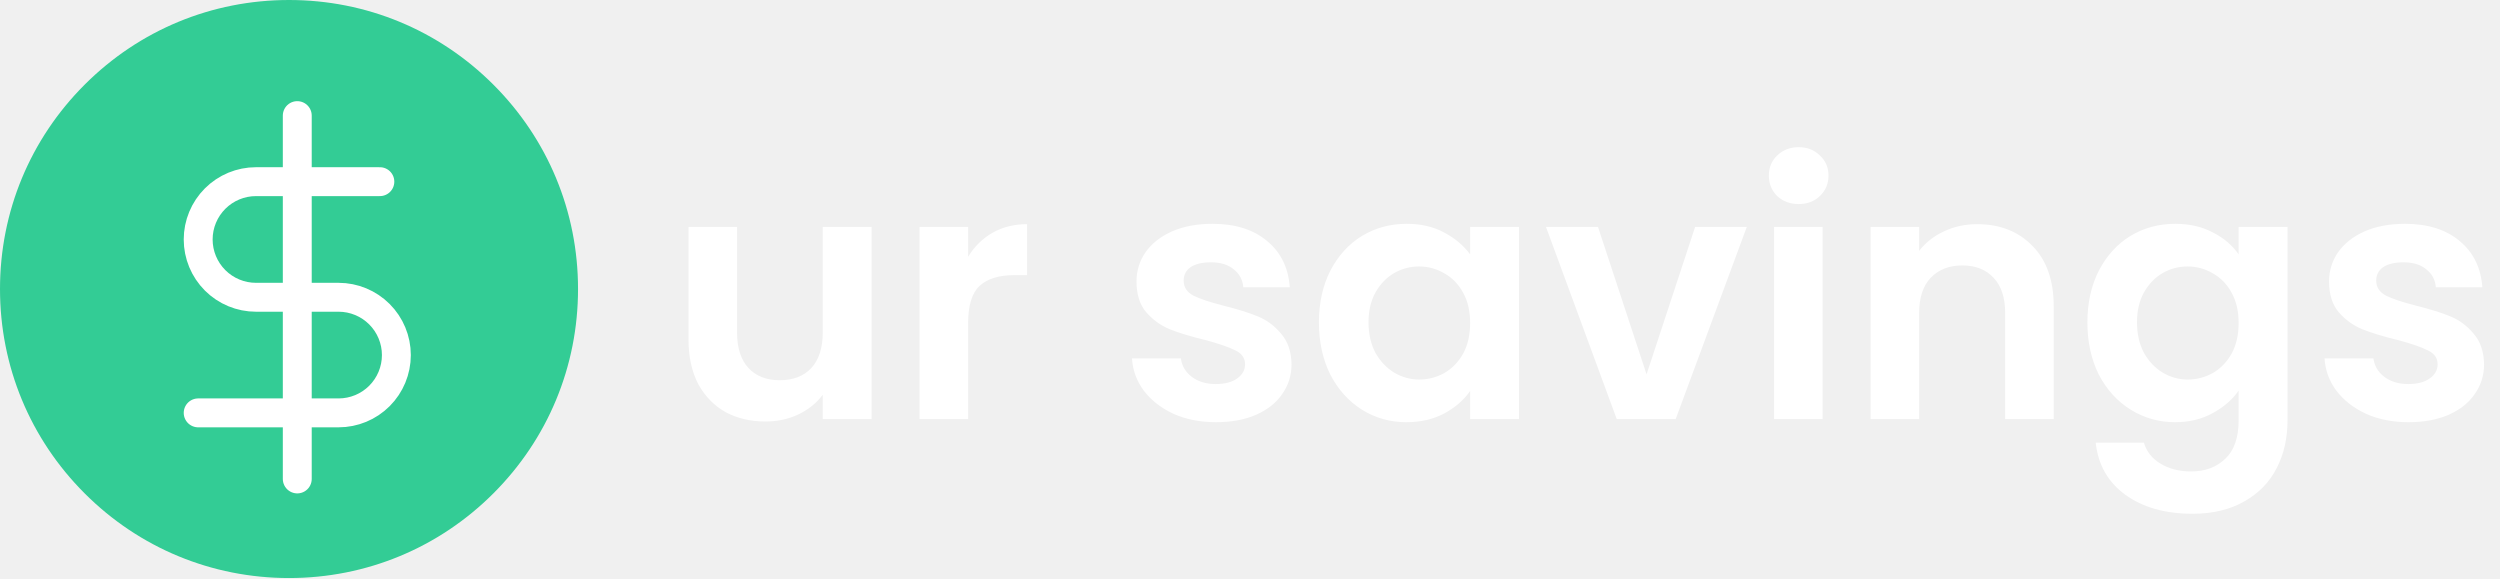
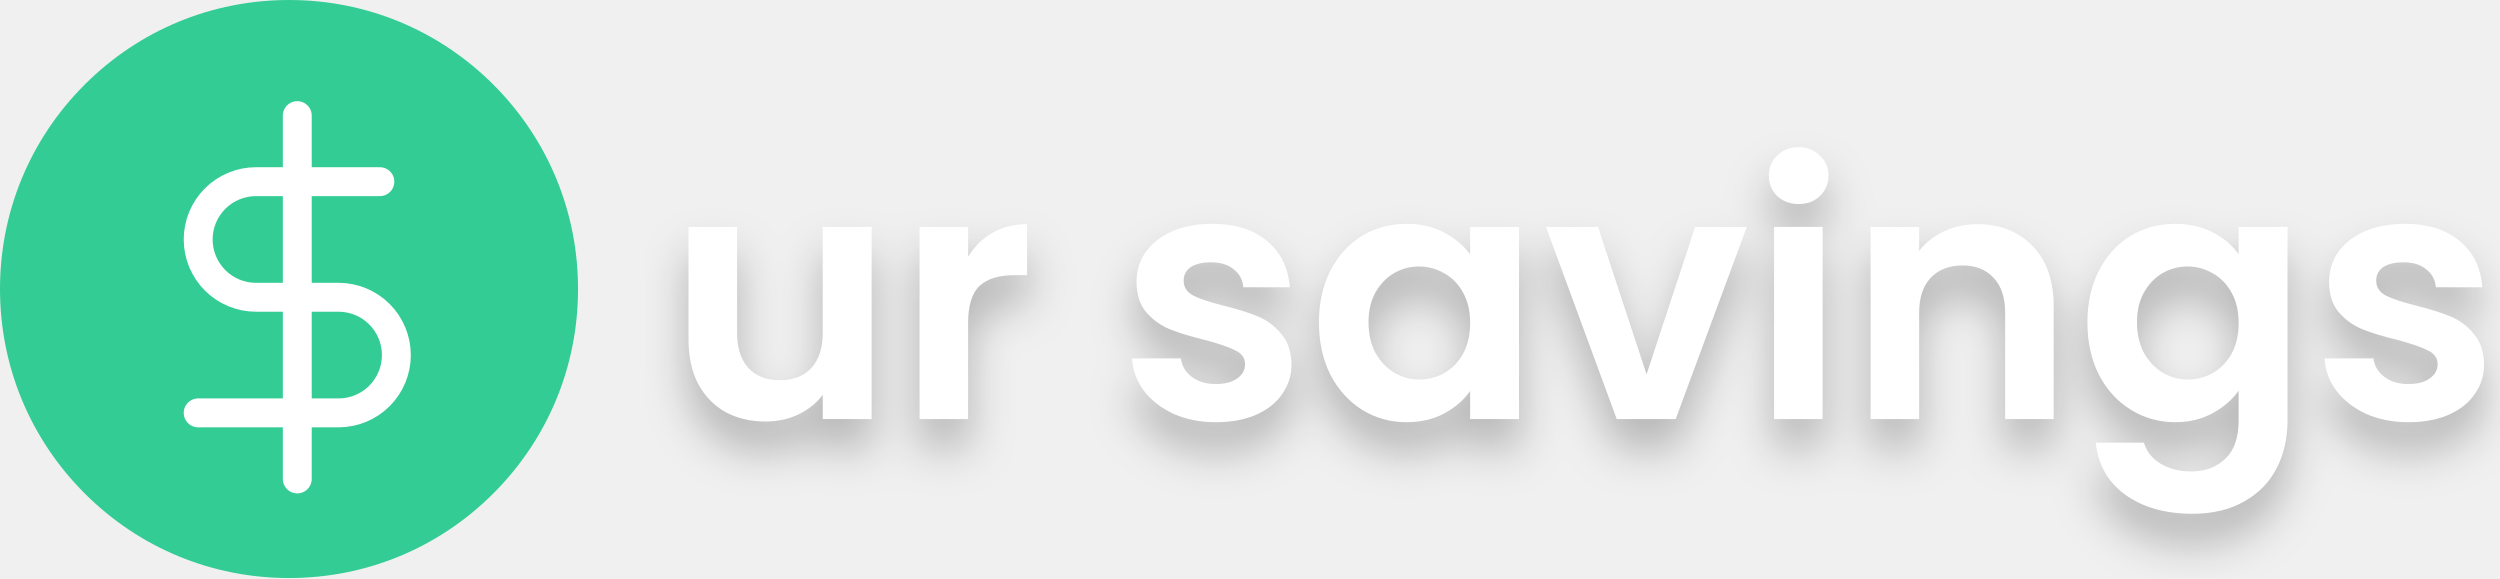
<svg xmlns="http://www.w3.org/2000/svg" width="173" height="40" viewBox="0 0 173 40" fill="none">
-   <path d="M34.142 5.858C30.365 2.08 25.342 0 20 0C14.658 0 9.635 2.08 5.858 5.858C2.08 9.635 0 14.658 0 20C0 25.342 2.08 30.365 5.858 34.142C9.635 37.92 14.658 40 20 40C25.342 40 30.365 37.92 34.142 34.142C37.92 30.365 40 25.342 40 20C40 14.658 37.92 9.635 34.142 5.858Z" fill="#33CC95" />
-   <path d="M20.571 8V33.143" stroke="white" stroke-width="2" stroke-linecap="round" stroke-linejoin="round" />
-   <path d="M26.286 12.571H17.714C16.653 12.571 15.636 12.993 14.886 13.743C14.136 14.493 13.714 15.511 13.714 16.571C13.714 17.632 14.136 18.65 14.886 19.4C15.636 20.15 16.653 20.571 17.714 20.571H23.429C24.489 20.571 25.507 20.993 26.257 21.743C27.007 22.493 27.429 23.511 27.429 24.571C27.429 25.632 27.007 26.65 26.257 27.4C25.507 28.15 24.489 28.571 23.429 28.571H13.714" stroke="white" stroke-width="2" stroke-linecap="round" stroke-linejoin="round" />
-   <path d="M60.317 15.704V29H56.933V27.32C56.501 27.896 55.933 28.352 55.229 28.688C54.541 29.008 53.789 29.168 52.973 29.168C51.933 29.168 51.013 28.952 50.213 28.52C49.413 28.072 48.781 27.424 48.317 26.576C47.869 25.712 47.645 24.688 47.645 23.504V15.704H51.005V23.024C51.005 24.08 51.269 24.896 51.797 25.472C52.325 26.032 53.045 26.312 53.957 26.312C54.885 26.312 55.613 26.032 56.141 25.472C56.669 24.896 56.933 24.08 56.933 23.024V15.704H60.317ZM66.993 17.768C67.425 17.064 67.985 16.512 68.673 16.112C69.377 15.712 70.177 15.512 71.073 15.512V19.04H70.185C69.129 19.04 68.329 19.288 67.785 19.784C67.257 20.28 66.993 21.144 66.993 22.376V29H63.633V15.704H66.993V17.768ZM84.142 29.216C83.054 29.216 82.078 29.024 81.214 28.64C80.35 28.24 79.662 27.704 79.15 27.032C78.654 26.36 78.382 25.616 78.334 24.8H81.718C81.782 25.312 82.03 25.736 82.462 26.072C82.91 26.408 83.462 26.576 84.118 26.576C84.758 26.576 85.254 26.448 85.606 26.192C85.974 25.936 86.158 25.608 86.158 25.208C86.158 24.776 85.934 24.456 85.486 24.248C85.054 24.024 84.358 23.784 83.398 23.528C82.406 23.288 81.59 23.04 80.95 22.784C80.326 22.528 79.782 22.136 79.318 21.608C78.87 21.08 78.646 20.368 78.646 19.472C78.646 18.736 78.854 18.064 79.27 17.456C79.702 16.848 80.31 16.368 81.094 16.016C81.894 15.664 82.83 15.488 83.902 15.488C85.486 15.488 86.75 15.888 87.694 16.688C88.638 17.472 89.158 18.536 89.254 19.88H86.038C85.99 19.352 85.766 18.936 85.366 18.632C84.982 18.312 84.462 18.152 83.806 18.152C83.198 18.152 82.726 18.264 82.39 18.488C82.07 18.712 81.91 19.024 81.91 19.424C81.91 19.872 82.134 20.216 82.582 20.456C83.03 20.68 83.726 20.912 84.67 21.152C85.63 21.392 86.422 21.64 87.046 21.896C87.67 22.152 88.206 22.552 88.654 23.096C89.118 23.624 89.358 24.328 89.374 25.208C89.374 25.976 89.158 26.664 88.726 27.272C88.31 27.88 87.702 28.36 86.902 28.712C86.118 29.048 85.198 29.216 84.142 29.216ZM91.269 22.304C91.269 20.96 91.533 19.768 92.061 18.728C92.605 17.688 93.333 16.888 94.245 16.328C95.173 15.768 96.205 15.488 97.341 15.488C98.333 15.488 99.197 15.688 99.933 16.088C100.685 16.488 101.285 16.992 101.733 17.6V15.704H105.117V29H101.733V27.056C101.301 27.68 100.701 28.2 99.933 28.616C99.181 29.016 98.309 29.216 97.317 29.216C96.197 29.216 95.173 28.928 94.245 28.352C93.333 27.776 92.605 26.968 92.061 25.928C91.533 24.872 91.269 23.664 91.269 22.304ZM101.733 22.352C101.733 21.536 101.573 20.84 101.253 20.264C100.933 19.672 100.501 19.224 99.957 18.92C99.413 18.6 98.829 18.44 98.205 18.44C97.581 18.44 97.005 18.592 96.477 18.896C95.949 19.2 95.517 19.648 95.181 20.24C94.861 20.816 94.701 21.504 94.701 22.304C94.701 23.104 94.861 23.808 95.181 24.416C95.517 25.008 95.949 25.464 96.477 25.784C97.021 26.104 97.597 26.264 98.205 26.264C98.829 26.264 99.413 26.112 99.957 25.808C100.501 25.488 100.933 25.04 101.253 24.464C101.573 23.872 101.733 23.168 101.733 22.352ZM113.942 25.904L117.302 15.704H120.878L115.958 29H111.878L106.982 15.704H110.582L113.942 25.904ZM124.469 14.12C123.877 14.12 123.381 13.936 122.981 13.568C122.597 13.184 122.405 12.712 122.405 12.152C122.405 11.592 122.597 11.128 122.981 10.76C123.381 10.376 123.877 10.184 124.469 10.184C125.061 10.184 125.549 10.376 125.933 10.76C126.333 11.128 126.533 11.592 126.533 12.152C126.533 12.712 126.333 13.184 125.933 13.568C125.549 13.936 125.061 14.12 124.469 14.12ZM126.125 15.704V29H122.765V15.704H126.125ZM136.813 15.512C138.397 15.512 139.677 16.016 140.653 17.024C141.629 18.016 142.117 19.408 142.117 21.2V29H138.757V21.656C138.757 20.6 138.493 19.792 137.965 19.232C137.437 18.656 136.717 18.368 135.805 18.368C134.877 18.368 134.141 18.656 133.597 19.232C133.069 19.792 132.805 20.6 132.805 21.656V29H129.445V15.704H132.805V17.36C133.253 16.784 133.821 16.336 134.509 16.016C135.213 15.68 135.981 15.512 136.813 15.512ZM150.52 15.488C151.512 15.488 152.384 15.688 153.136 16.088C153.888 16.472 154.48 16.976 154.912 17.6V15.704H158.296V29.096C158.296 30.328 158.048 31.424 157.552 32.384C157.056 33.36 156.312 34.128 155.32 34.688C154.328 35.264 153.128 35.552 151.72 35.552C149.832 35.552 148.28 35.112 147.064 34.232C145.864 33.352 145.184 32.152 145.024 30.632H148.36C148.536 31.24 148.912 31.72 149.488 32.072C150.08 32.44 150.792 32.624 151.624 32.624C152.6 32.624 153.392 32.328 154 31.736C154.608 31.16 154.912 30.28 154.912 29.096V27.032C154.48 27.656 153.88 28.176 153.112 28.592C152.36 29.008 151.496 29.216 150.52 29.216C149.4 29.216 148.376 28.928 147.448 28.352C146.52 27.776 145.784 26.968 145.24 25.928C144.712 24.872 144.448 23.664 144.448 22.304C144.448 20.96 144.712 19.768 145.24 18.728C145.784 17.688 146.512 16.888 147.424 16.328C148.352 15.768 149.384 15.488 150.52 15.488ZM154.912 22.352C154.912 21.536 154.752 20.84 154.432 20.264C154.112 19.672 153.68 19.224 153.136 18.92C152.592 18.6 152.008 18.44 151.384 18.44C150.76 18.44 150.184 18.592 149.656 18.896C149.128 19.2 148.696 19.648 148.36 20.24C148.04 20.816 147.88 21.504 147.88 22.304C147.88 23.104 148.04 23.808 148.36 24.416C148.696 25.008 149.128 25.464 149.656 25.784C150.2 26.104 150.776 26.264 151.384 26.264C152.008 26.264 152.592 26.112 153.136 25.808C153.68 25.488 154.112 25.04 154.432 24.464C154.752 23.872 154.912 23.168 154.912 22.352ZM166.666 29.216C165.578 29.216 164.602 29.024 163.738 28.64C162.874 28.24 162.186 27.704 161.674 27.032C161.178 26.36 160.906 25.616 160.858 24.8H164.242C164.306 25.312 164.554 25.736 164.986 26.072C165.434 26.408 165.986 26.576 166.642 26.576C167.282 26.576 167.778 26.448 168.13 26.192C168.498 25.936 168.682 25.608 168.682 25.208C168.682 24.776 168.458 24.456 168.01 24.248C167.578 24.024 166.882 23.784 165.922 23.528C164.93 23.288 164.114 23.04 163.474 22.784C162.85 22.528 162.306 22.136 161.842 21.608C161.394 21.08 161.17 20.368 161.17 19.472C161.17 18.736 161.378 18.064 161.794 17.456C162.226 16.848 162.834 16.368 163.618 16.016C164.418 15.664 165.354 15.488 166.426 15.488C168.01 15.488 169.274 15.888 170.218 16.688C171.162 17.472 171.682 18.536 171.778 19.88H168.562C168.514 19.352 168.29 18.936 167.89 18.632C167.506 18.312 166.986 18.152 166.33 18.152C165.722 18.152 165.25 18.264 164.914 18.488C164.594 18.712 164.434 19.024 164.434 19.424C164.434 19.872 164.658 20.216 165.106 20.456C165.554 20.68 166.25 20.912 167.194 21.152C168.154 21.392 168.946 21.64 169.57 21.896C170.194 22.152 170.73 22.552 171.178 23.096C171.642 23.624 171.882 24.328 171.898 25.208C171.898 25.976 171.682 26.664 171.25 27.272C170.834 27.88 170.226 28.36 169.426 28.712C168.642 29.048 167.722 29.216 166.666 29.216Z" fill="white" />
+   <g clip-path="url(#clip0)">
+     <path d="M34.142 5.858C30.365 2.08 25.342 0 20 0C14.658 0 9.635 2.08 5.858 5.858C2.08 9.635 0 14.658 0 20C0 25.342 2.08 30.365 5.858 34.142C9.635 37.92 14.658 40 20 40C25.342 40 30.365 37.92 34.142 34.142C37.92 30.365 40 25.342 40 20C40 14.658 37.92 9.635 34.142 5.858Z" fill="#33CC95" />
+     <path d="M20.571 8V33.143" stroke="white" stroke-width="2" stroke-linecap="round" stroke-linejoin="round" />
+     <path d="M26.286 12.571H17.714C16.653 12.571 15.636 12.993 14.886 13.743C14.136 14.493 13.714 15.511 13.714 16.571C13.714 17.632 14.136 18.65 14.886 19.4C15.636 20.15 16.653 20.571 17.714 20.571H23.429C24.489 20.571 25.507 20.993 26.257 21.743C27.007 22.493 27.429 23.511 27.429 24.571C27.429 25.632 27.007 26.65 26.257 27.4C25.507 28.15 24.489 28.571 23.429 28.571H13.714" stroke="white" stroke-width="2" stroke-linecap="round" stroke-linejoin="round" />
+     <g filter="url(#filter0_d)">
+       <path d="M60.317 15.704V29H56.933V27.32C56.501 27.896 55.933 28.352 55.229 28.688C54.541 29.008 53.789 29.168 52.973 29.168C51.933 29.168 51.013 28.952 50.213 28.52C49.413 28.072 48.781 27.424 48.317 26.576C47.869 25.712 47.645 24.688 47.645 23.504V15.704H51.005V23.024C51.005 24.08 51.269 24.896 51.797 25.472C52.325 26.032 53.045 26.312 53.957 26.312C54.885 26.312 55.613 26.032 56.141 25.472C56.669 24.896 56.933 24.08 56.933 23.024V15.704H60.317ZM66.993 17.768C67.425 17.064 67.985 16.512 68.673 16.112C69.377 15.712 70.177 15.512 71.073 15.512V19.04H70.185C69.129 19.04 68.329 19.288 67.785 19.784C67.257 20.28 66.993 21.144 66.993 22.376V29H63.633V15.704H66.993V17.768ZM84.142 29.216C83.054 29.216 82.078 29.024 81.214 28.64C80.35 28.24 79.662 27.704 79.15 27.032C78.654 26.36 78.382 25.616 78.334 24.8H81.718C81.782 25.312 82.03 25.736 82.462 26.072C82.91 26.408 83.462 26.576 84.118 26.576C84.758 26.576 85.254 26.448 85.606 26.192C85.974 25.936 86.158 25.608 86.158 25.208C86.158 24.776 85.934 24.456 85.486 24.248C85.054 24.024 84.358 23.784 83.398 23.528C82.406 23.288 81.59 23.04 80.95 22.784C80.326 22.528 79.782 22.136 79.318 21.608C78.87 21.08 78.646 20.368 78.646 19.472C78.646 18.736 78.854 18.064 79.27 17.456C79.702 16.848 80.31 16.368 81.094 16.016C81.894 15.664 82.83 15.488 83.902 15.488C85.486 15.488 86.75 15.888 87.694 16.688C88.638 17.472 89.158 18.536 89.254 19.88H86.038C85.99 19.352 85.766 18.936 85.366 18.632C84.982 18.312 84.462 18.152 83.806 18.152C83.198 18.152 82.726 18.264 82.39 18.488C82.07 18.712 81.91 19.024 81.91 19.424C81.91 19.872 82.134 20.216 82.582 20.456C83.03 20.68 83.726 20.912 84.67 21.152C85.63 21.392 86.422 21.64 87.046 21.896C87.67 22.152 88.206 22.552 88.654 23.096C89.118 23.624 89.358 24.328 89.374 25.208C89.374 25.976 89.158 26.664 88.726 27.272C88.31 27.88 87.702 28.36 86.902 28.712C86.118 29.048 85.198 29.216 84.142 29.216ZM91.269 22.304C91.269 20.96 91.533 19.768 92.061 18.728C92.605 17.688 93.333 16.888 94.245 16.328C95.173 15.768 96.205 15.488 97.341 15.488C98.333 15.488 99.197 15.688 99.933 16.088C100.685 16.488 101.285 16.992 101.733 17.6V15.704H105.117V29H101.733V27.056C101.301 27.68 100.701 28.2 99.933 28.616C99.181 29.016 98.309 29.216 97.317 29.216C96.197 29.216 95.173 28.928 94.245 28.352C93.333 27.776 92.605 26.968 92.061 25.928C91.533 24.872 91.269 23.664 91.269 22.304ZM101.733 22.352C101.733 21.536 101.573 20.84 101.253 20.264C100.933 19.672 100.501 19.224 99.957 18.92C99.413 18.6 98.829 18.44 98.205 18.44C97.581 18.44 97.005 18.592 96.477 18.896C95.949 19.2 95.517 19.648 95.181 20.24C94.861 20.816 94.701 21.504 94.701 22.304C94.701 23.104 94.861 23.808 95.181 24.416C95.517 25.008 95.949 25.464 96.477 25.784C97.021 26.104 97.597 26.264 98.205 26.264C98.829 26.264 99.413 26.112 99.957 25.808C100.501 25.488 100.933 25.04 101.253 24.464C101.573 23.872 101.733 23.168 101.733 22.352ZM113.942 25.904L117.302 15.704H120.878L115.958 29H111.878L106.982 15.704H110.582L113.942 25.904ZM124.469 14.12C123.877 14.12 123.381 13.936 122.981 13.568C122.597 13.184 122.405 12.712 122.405 12.152C122.405 11.592 122.597 11.128 122.981 10.76C123.381 10.376 123.877 10.184 124.469 10.184C125.061 10.184 125.549 10.376 125.933 10.76C126.333 11.128 126.533 11.592 126.533 12.152C126.533 12.712 126.333 13.184 125.933 13.568C125.549 13.936 125.061 14.12 124.469 14.12ZM126.125 15.704V29H122.765V15.704H126.125ZM136.813 15.512C138.397 15.512 139.677 16.016 140.653 17.024C141.629 18.016 142.117 19.408 142.117 21.2V29H138.757V21.656C138.757 20.6 138.493 19.792 137.965 19.232C137.437 18.656 136.717 18.368 135.805 18.368C134.877 18.368 134.141 18.656 133.597 19.232C133.069 19.792 132.805 20.6 132.805 21.656V29H129.445V15.704H132.805V17.36C133.253 16.784 133.821 16.336 134.509 16.016C135.213 15.68 135.981 15.512 136.813 15.512ZM150.52 15.488C151.512 15.488 152.384 15.688 153.136 16.088C153.888 16.472 154.48 16.976 154.912 17.6V15.704H158.296V29.096C158.296 30.328 158.048 31.424 157.552 32.384C157.056 33.36 156.312 34.128 155.32 34.688C154.328 35.264 153.128 35.552 151.72 35.552C149.832 35.552 148.28 35.112 147.064 34.232C145.864 33.352 145.184 32.152 145.024 30.632H148.36C148.536 31.24 148.912 31.72 149.488 32.072C150.08 32.44 150.792 32.624 151.624 32.624C152.6 32.624 153.392 32.328 154 31.736C154.608 31.16 154.912 30.28 154.912 29.096V27.032C154.48 27.656 153.88 28.176 153.112 28.592C152.36 29.008 151.496 29.216 150.52 29.216C149.4 29.216 148.376 28.928 147.448 28.352C146.52 27.776 145.784 26.968 145.24 25.928C144.712 24.872 144.448 23.664 144.448 22.304C144.448 20.96 144.712 19.768 145.24 18.728C145.784 17.688 146.512 16.888 147.424 16.328C148.352 15.768 149.384 15.488 150.52 15.488ZM154.912 22.352C154.912 21.536 154.752 20.84 154.432 20.264C154.112 19.672 153.68 19.224 153.136 18.92C152.592 18.6 152.008 18.44 151.384 18.44C150.76 18.44 150.184 18.592 149.656 18.896C149.128 19.2 148.696 19.648 148.36 20.24C148.04 20.816 147.88 21.504 147.88 22.304C147.88 23.104 148.04 23.808 148.36 24.416C148.696 25.008 149.128 25.464 149.656 25.784C150.2 26.104 150.776 26.264 151.384 26.264C152.008 26.264 152.592 26.112 153.136 25.808C153.68 25.488 154.112 25.04 154.432 24.464C154.752 23.872 154.912 23.168 154.912 22.352ZM166.666 29.216C165.578 29.216 164.602 29.024 163.738 28.64C162.874 28.24 162.186 27.704 161.674 27.032C161.178 26.36 160.906 25.616 160.858 24.8H164.242C164.306 25.312 164.554 25.736 164.986 26.072C165.434 26.408 165.986 26.576 166.642 26.576C167.282 26.576 167.778 26.448 168.13 26.192C168.498 25.936 168.682 25.608 168.682 25.208C168.682 24.776 168.458 24.456 168.01 24.248C167.578 24.024 166.882 23.784 165.922 23.528C164.93 23.288 164.114 23.04 163.474 22.784C162.85 22.528 162.306 22.136 161.842 21.608C161.394 21.08 161.17 20.368 161.17 19.472C161.17 18.736 161.378 18.064 161.794 17.456C162.226 16.848 162.834 16.368 163.618 16.016C164.418 15.664 165.354 15.488 166.426 15.488C168.01 15.488 169.274 15.888 170.218 16.688C171.162 17.472 171.682 18.536 171.778 19.88H168.562C168.514 19.352 168.29 18.936 167.89 18.632C167.506 18.312 166.986 18.152 166.33 18.152C165.722 18.152 165.25 18.264 164.914 18.488C164.594 18.712 164.434 19.024 164.434 19.424C164.434 19.872 164.658 20.216 165.106 20.456C165.554 20.68 166.25 20.912 167.194 21.152C168.154 21.392 168.946 21.64 169.57 21.896C170.194 22.152 170.73 22.552 171.178 23.096C171.642 23.624 171.882 24.328 171.898 25.208C171.898 25.976 171.682 26.664 171.25 27.272C170.834 27.88 170.226 28.36 169.426 28.712C168.642 29.048 167.722 29.216 166.666 29.216Z" fill="white" />
+     </g>
+   </g>
+   <defs>
+     <filter id="filter0_d" x="44.645" y="9.184" width="130.253" height="31.368" filterUnits="userSpaceOnUse" color-interpolation-filters="sRGB">
+       <feFlood flood-opacity="0" result="BackgroundImageFix" />
+       <feColorMatrix in="SourceAlpha" type="matrix" values="0 0 0 0 0 0 0 0 0 0 0 0 0 0 0 0 0 0 127 0" />
+       <feOffset dy="2" />
+       <feGaussianBlur stdDeviation="1.5" />
+       <feColorMatrix type="matrix" values="0 0 0 0 0 0 0 0 0 0 0 0 0 0 0 0 0 0 0.25 0" />
+       <feBlend mode="normal" in2="BackgroundImageFix" result="effect1_dropShadow" />
+       <feBlend mode="normal" in="SourceGraphic" in2="effect1_dropShadow" result="shape" />
+     </filter>
+     <clipPath id="clip0">
+       <rect width="173" height="40" fill="white" />
+     </clipPath>
+   </defs>
</svg>
